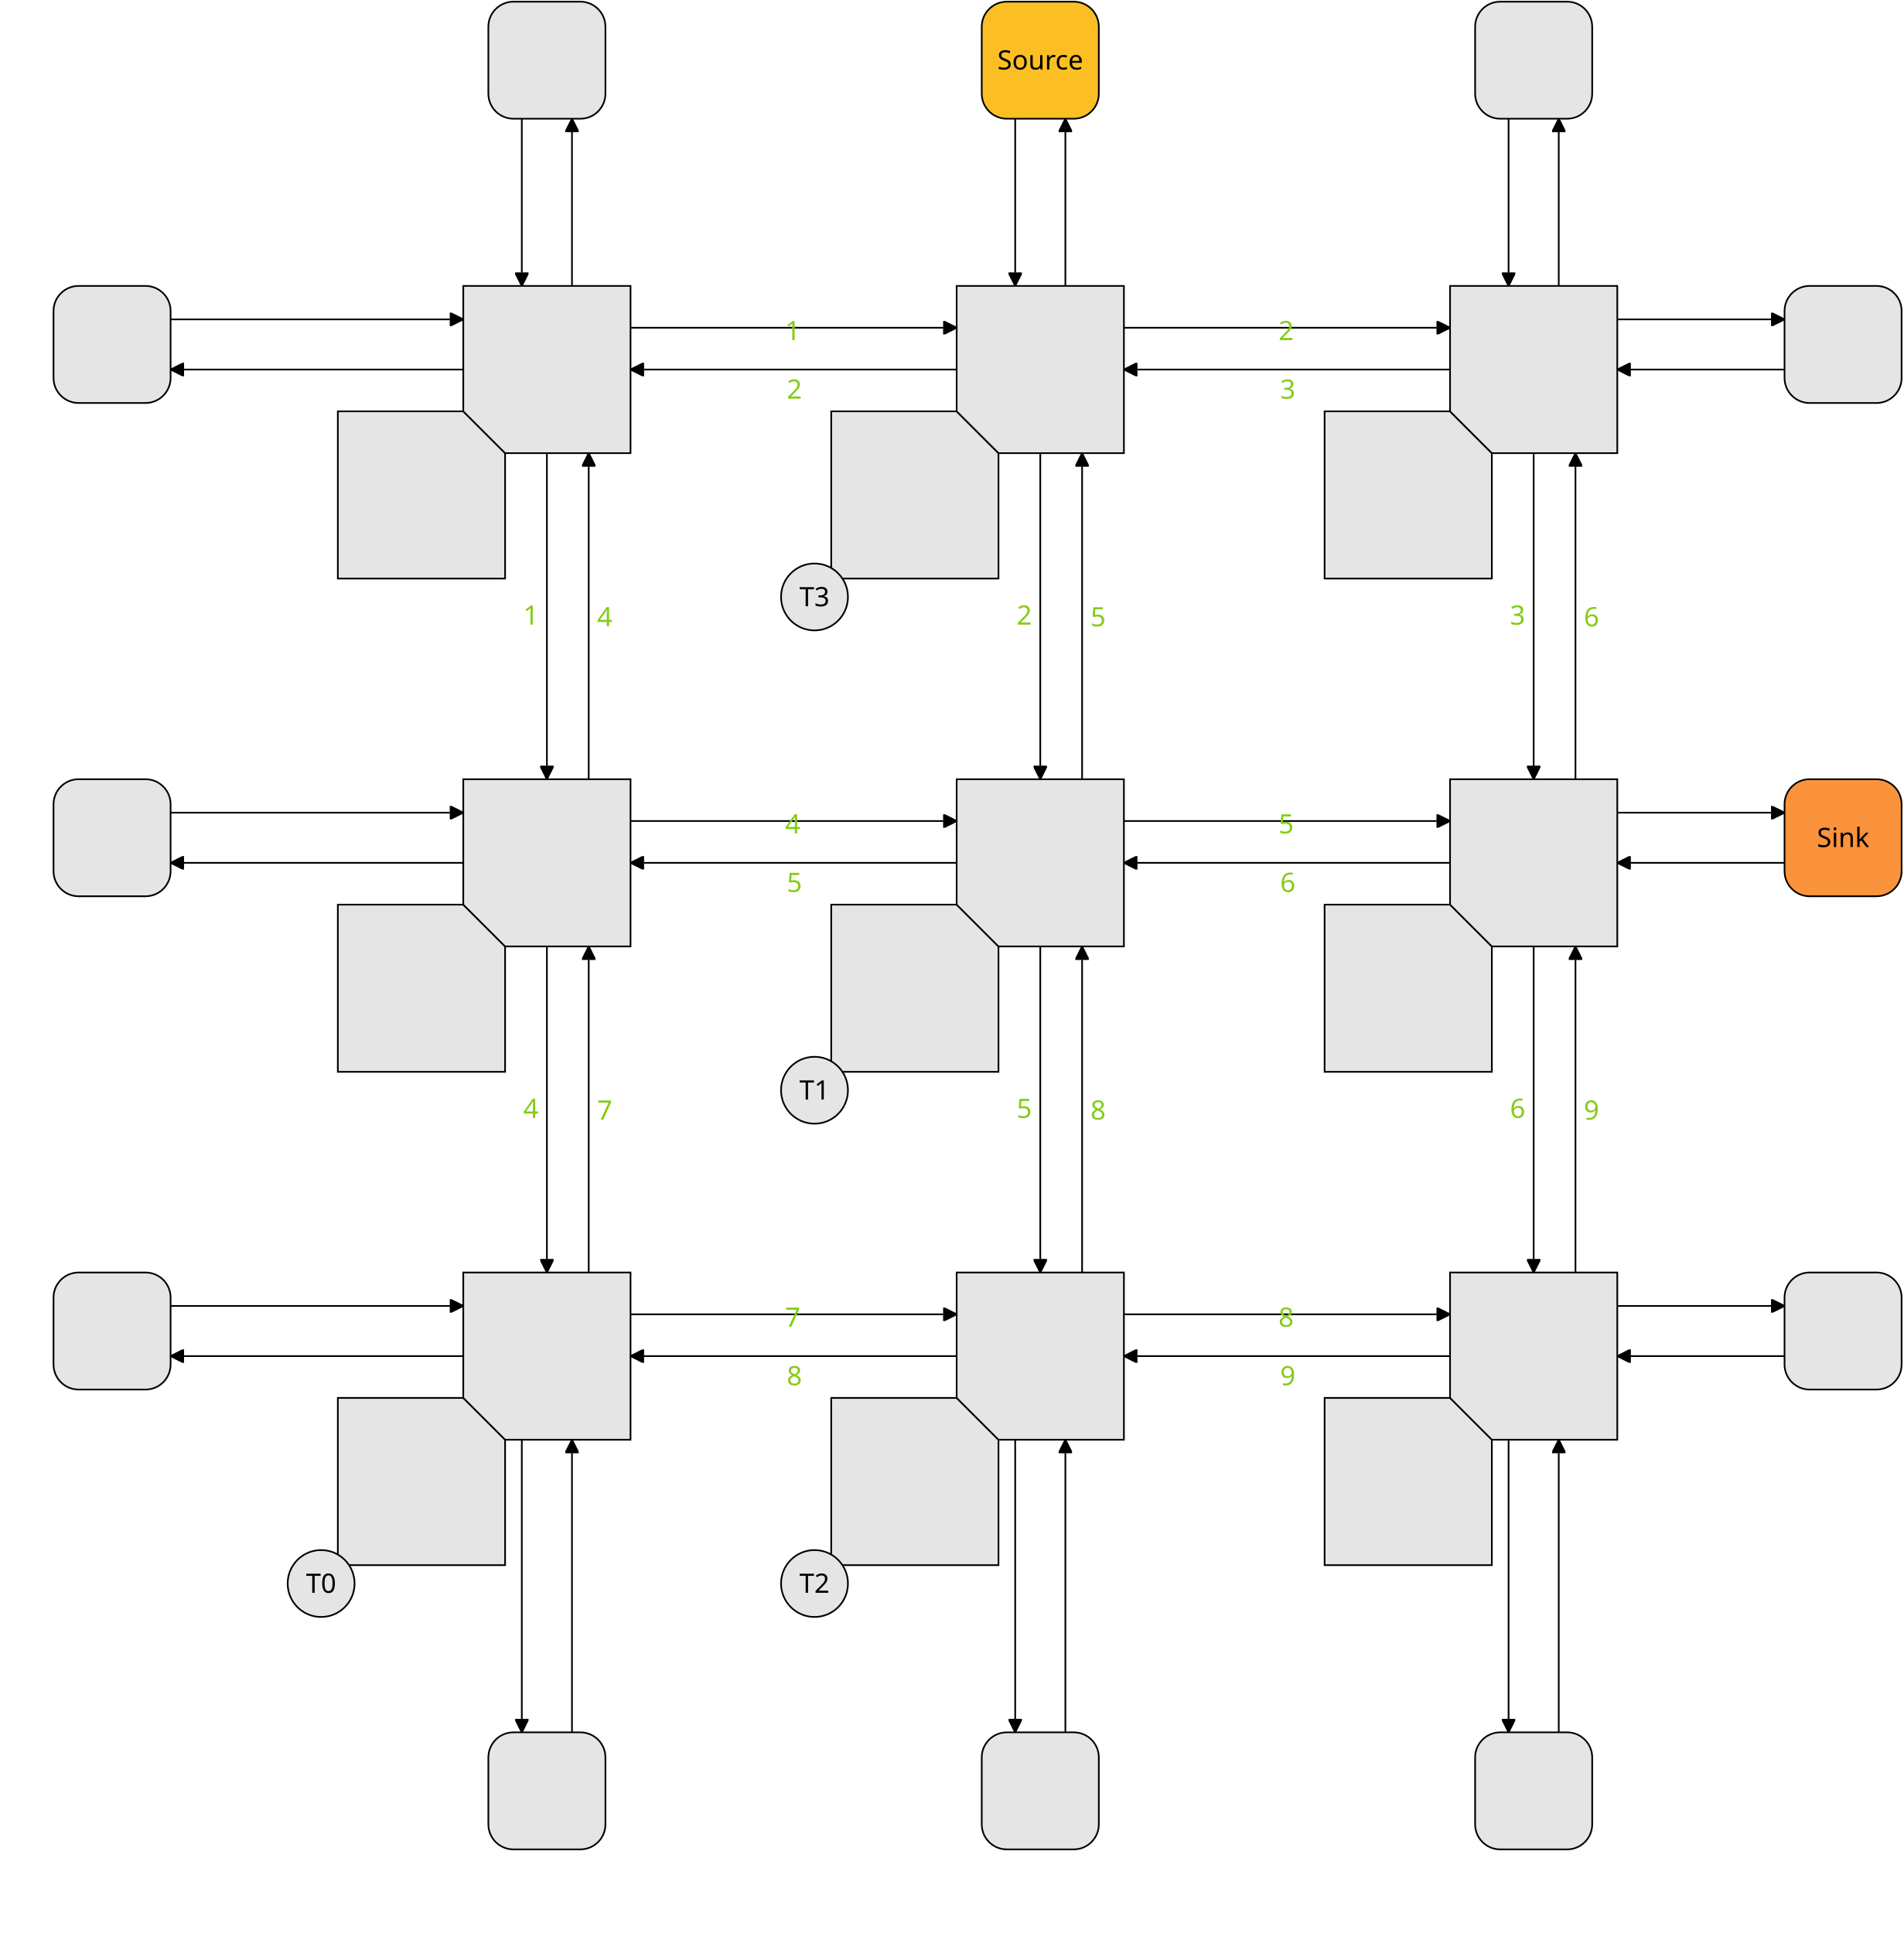
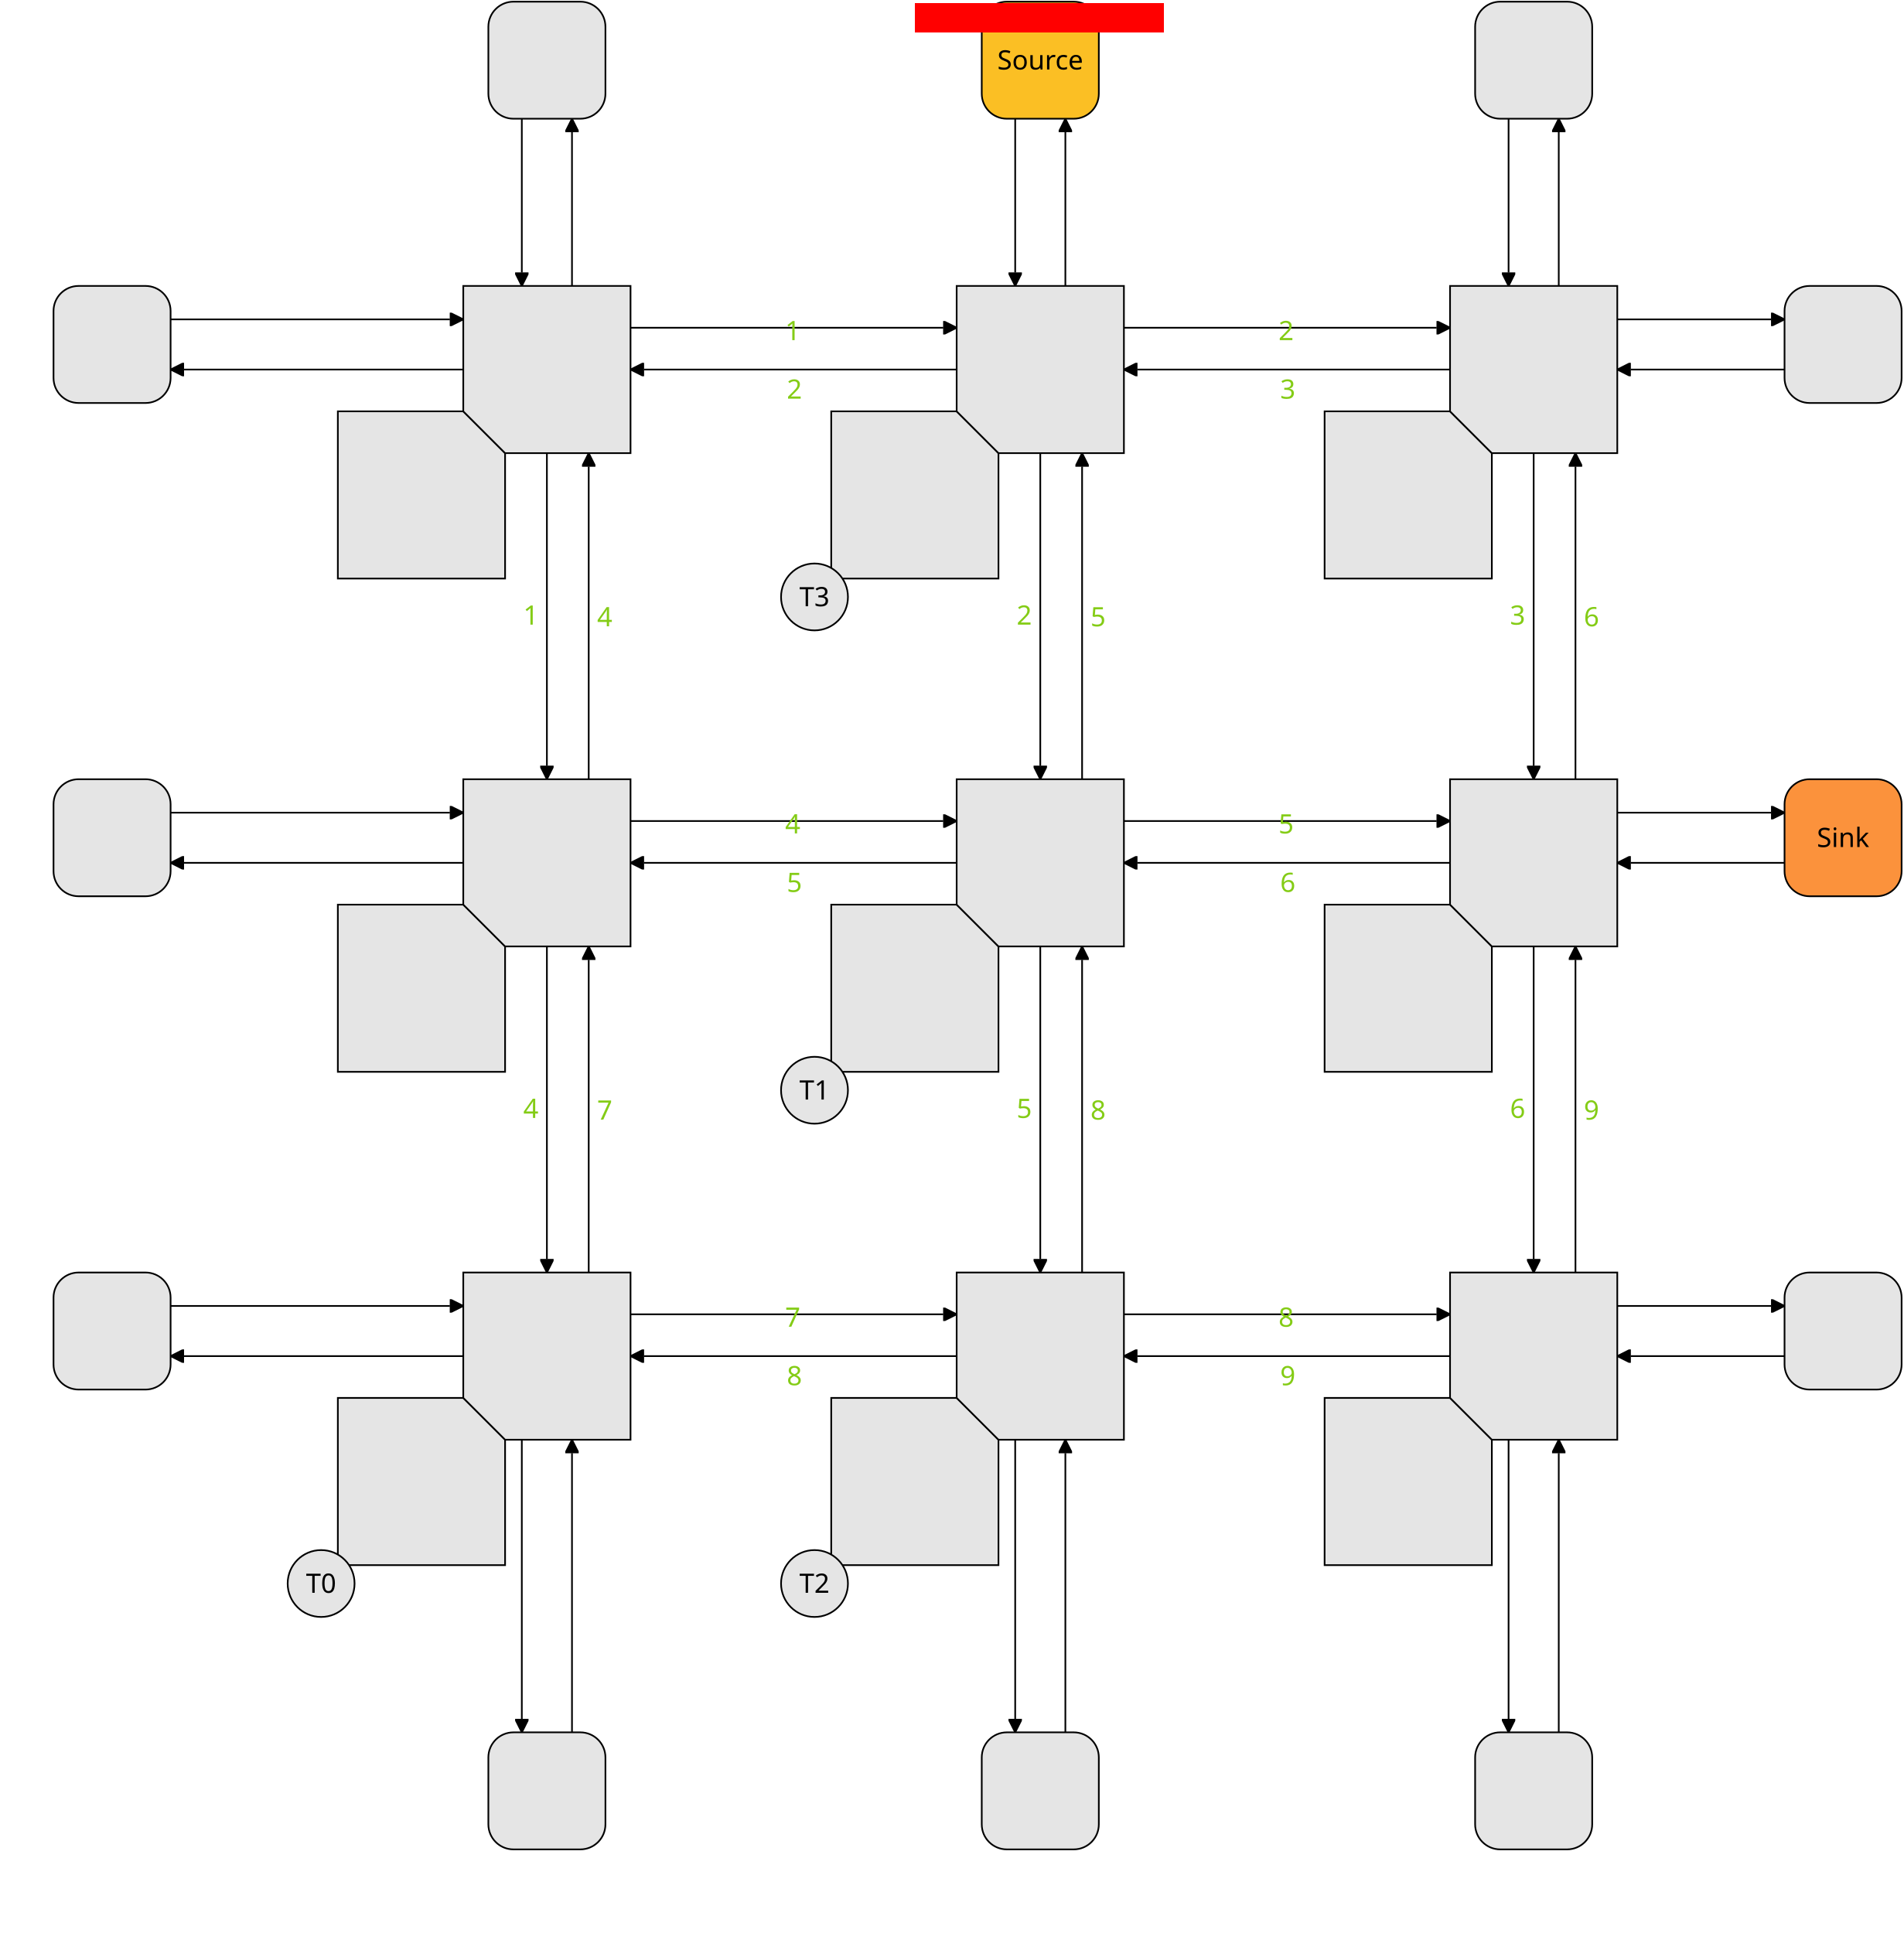
<svg xmlns="http://www.w3.org/2000/svg" preserveAspectRation="xMidYMid meet" class="w-full max-h-full" viewBox="-171 -171 1138 1156">
  <defs>
    <marker id="arrowHead" orient="auto" markerWidth="8" markerHeight="8" refY="4">
      <path d="M0,0 M0,0 V8 L8,4 Z" fill="black" fill-rule="evenodd" stroke="black" stroke-linecap="butt" stroke-width="1" />
    </marker>
+     <rect x="-5" y="5%" width="90%" height="90%" fill="#e5e5e5" id="taskBg" stroke="black" stroke-width="1%" stroke-linecap="butt" />
    <filter x="0" y="0" width="1" height="1" id="textBackground">
      <feFlood flood-color="#e5e5e5" />
      <feComposite in="SourceGraphic" operator="or" />
+     </filter>
+     <filter x="-10%" y="-10%" width="120%" height="120%" id="solid">
+       <feFlood flood-color="red" result="tmp" />
+       <feImage href="#taskBg" result="bg" />
+       <feComposite in="bg" in2="tmp" operator="or" />
    </filter>
  </defs>
  <style>.baseFill{fill: #e5e5e5;}</style>
  <g id="mainGroup">
    <g id="processingGroup">
      <g id="0">
        <path id="c0" d="M31,75 l0,100 l100,0 l0,-75 l-25,-25 l-75,0 Z" class="baseFill" fill-rule="evenodd" stroke="black" stroke-linecap="butt" stroke-width="1" />
        <path id="r0" d="M106,75 l0,-75 l100,0 l0,100 l-75,0 Z" class="baseFill" fill-rule="evenodd" stroke="black" stroke-linecap="butt" stroke-width="1" />
      </g>
      <g id="1">
        <path id="c1" d="M326,75 l0,100 l100,0 l0,-75 l-25,-25 l-75,0 Z" class="baseFill" fill-rule="evenodd" stroke="black" stroke-linecap="butt" stroke-width="1" />
        <path id="r1" d="M401,75 l0,-75 l100,0 l0,100 l-75,0 Z" class="baseFill" fill-rule="evenodd" stroke="black" stroke-linecap="butt" stroke-width="1" />
        <g>
          <circle cx="316" cy="186" r="20" fill="#e5e5e5" stroke="black" stroke-width="1" />
          <text x="316" y="186" font-size="16px" font-family="Roboto Mono" text-anchor="middle" dominant-baseline="middle" fill="black">T3</text>
        </g>
      </g>
      <g id="2">
        <path id="c2" d="M621,75 l0,100 l100,0 l0,-75 l-25,-25 l-75,0 Z" class="baseFill" fill-rule="evenodd" stroke="black" stroke-linecap="butt" stroke-width="1" />
        <path id="r2" d="M696,75 l0,-75 l100,0 l0,100 l-75,0 Z" class="baseFill" fill-rule="evenodd" stroke="black" stroke-linecap="butt" stroke-width="1" />
      </g>
      <g id="3">
        <path id="c3" d="M31,370 l0,100 l100,0 l0,-75 l-25,-25 l-75,0 Z" class="baseFill" fill-rule="evenodd" stroke="black" stroke-linecap="butt" stroke-width="1" />
        <path id="r3" d="M106,370 l0,-75 l100,0 l0,100 l-75,0 Z" class="baseFill" fill-rule="evenodd" stroke="black" stroke-linecap="butt" stroke-width="1" />
      </g>
      <g id="4">
        <path id="c4" d="M326,370 l0,100 l100,0 l0,-75 l-25,-25 l-75,0 Z" class="baseFill" fill-rule="evenodd" stroke="black" stroke-linecap="butt" stroke-width="1" />
        <path id="r4" d="M401,370 l0,-75 l100,0 l0,100 l-75,0 Z" class="baseFill" fill-rule="evenodd" stroke="black" stroke-linecap="butt" stroke-width="1" />
        <g>
          <circle cx="316" cy="481" r="20" fill="#e5e5e5" stroke="black" stroke-width="1" />
          <text x="316" y="481" font-size="16px" font-family="Roboto Mono" text-anchor="middle" dominant-baseline="middle" fill="black">T1</text>
        </g>
      </g>
      <g id="5">
        <path id="c5" d="M621,370 l0,100 l100,0 l0,-75 l-25,-25 l-75,0 Z" class="baseFill" fill-rule="evenodd" stroke="black" stroke-linecap="butt" stroke-width="1" />
        <path id="r5" d="M696,370 l0,-75 l100,0 l0,100 l-75,0 Z" class="baseFill" fill-rule="evenodd" stroke="black" stroke-linecap="butt" stroke-width="1" />
      </g>
      <g id="6">
        <path id="c6" d="M31,665 l0,100 l100,0 l0,-75 l-25,-25 l-75,0 Z" class="baseFill" fill-rule="evenodd" stroke="black" stroke-linecap="butt" stroke-width="1" />
        <path id="r6" d="M106,665 l0,-75 l100,0 l0,100 l-75,0 Z" class="baseFill" fill-rule="evenodd" stroke="black" stroke-linecap="butt" stroke-width="1" />
        <g>
          <circle cx="21" cy="776" r="20" fill="#e5e5e5" stroke="black" stroke-width="1" />
          <text x="21" y="776" font-size="16px" font-family="Roboto Mono" text-anchor="middle" dominant-baseline="middle" fill="black">T0</text>
        </g>
      </g>
      <g id="7">
        <path id="c7" d="M326,665 l0,100 l100,0 l0,-75 l-25,-25 l-75,0 Z" class="baseFill" fill-rule="evenodd" stroke="black" stroke-linecap="butt" stroke-width="1" />
        <path id="r7" d="M401,665 l0,-75 l100,0 l0,100 l-75,0 Z" class="baseFill" fill-rule="evenodd" stroke="black" stroke-linecap="butt" stroke-width="1" />
        <g>
          <circle cx="316" cy="776" r="20" fill="#e5e5e5" stroke="black" stroke-width="1" />
          <text x="316" y="776" font-size="16px" font-family="Roboto Mono" text-anchor="middle" dominant-baseline="middle" fill="black">T2</text>
        </g>
      </g>
      <g id="8">
        <path id="c8" d="M621,665 l0,100 l100,0 l0,-75 l-25,-25 l-75,0 Z" class="baseFill" fill-rule="evenodd" stroke="black" stroke-linecap="butt" stroke-width="1" />
        <path id="r8" d="M696,665 l0,-75 l100,0 l0,100 l-75,0 Z" class="baseFill" fill-rule="evenodd" stroke="black" stroke-linecap="butt" stroke-width="1" />
      </g>
    </g>
    <g>
      <path id="0-1" d="M206,25 h187" fill-rule="evenodd" stroke="black" stroke-linecap="butt" stroke-width="1" marker-end="url(#arrowHead)" />
      <path id="0-3" d="M156,100 v187" fill-rule="evenodd" stroke="black" stroke-linecap="butt" stroke-width="1" marker-end="url(#arrowHead)" />
      <path id="1-0" d="M401,50 h-187" fill-rule="evenodd" stroke="black" stroke-linecap="butt" stroke-width="1" marker-end="url(#arrowHead)" />
      <path id="1-2" d="M501,25 h187" fill-rule="evenodd" stroke="black" stroke-linecap="butt" stroke-width="1" marker-end="url(#arrowHead)" />
      <path id="1-4" d="M451,100 v187" fill-rule="evenodd" stroke="black" stroke-linecap="butt" stroke-width="1" marker-end="url(#arrowHead)" />
      <path id="2-1" d="M696,50 h-187" fill-rule="evenodd" stroke="black" stroke-linecap="butt" stroke-width="1" marker-end="url(#arrowHead)" />
      <path id="2-5" d="M746,100 v187" fill-rule="evenodd" stroke="black" stroke-linecap="butt" stroke-width="1" marker-end="url(#arrowHead)" />
      <path id="3-0" d="M181,295 v-187" fill-rule="evenodd" stroke="black" stroke-linecap="butt" stroke-width="1" marker-end="url(#arrowHead)" />
      <path id="3-4" d="M206,320 h187" fill-rule="evenodd" stroke="black" stroke-linecap="butt" stroke-width="1" marker-end="url(#arrowHead)" />
      <path id="3-6" d="M156,395 v187" fill-rule="evenodd" stroke="black" stroke-linecap="butt" stroke-width="1" marker-end="url(#arrowHead)" />
      <path id="4-1" d="M476,295 v-187" fill-rule="evenodd" stroke="black" stroke-linecap="butt" stroke-width="1" marker-end="url(#arrowHead)" />
      <path id="4-3" d="M401,345 h-187" fill-rule="evenodd" stroke="black" stroke-linecap="butt" stroke-width="1" marker-end="url(#arrowHead)" />
      <path id="4-5" d="M501,320 h187" fill-rule="evenodd" stroke="black" stroke-linecap="butt" stroke-width="1" marker-end="url(#arrowHead)" />
      <path id="4-7" d="M451,395 v187" fill-rule="evenodd" stroke="black" stroke-linecap="butt" stroke-width="1" marker-end="url(#arrowHead)" />
      <path id="5-2" d="M771,295 v-187" fill-rule="evenodd" stroke="black" stroke-linecap="butt" stroke-width="1" marker-end="url(#arrowHead)" />
      <path id="5-4" d="M696,345 h-187" fill-rule="evenodd" stroke="black" stroke-linecap="butt" stroke-width="1" marker-end="url(#arrowHead)" />
      <path id="5-8" d="M746,395 v187" fill-rule="evenodd" stroke="black" stroke-linecap="butt" stroke-width="1" marker-end="url(#arrowHead)" />
      <path id="6-3" d="M181,590 v-187" fill-rule="evenodd" stroke="black" stroke-linecap="butt" stroke-width="1" marker-end="url(#arrowHead)" />
      <path id="6-7" d="M206,615 h187" fill-rule="evenodd" stroke="black" stroke-linecap="butt" stroke-width="1" marker-end="url(#arrowHead)" />
      <path id="7-4" d="M476,590 v-187" fill-rule="evenodd" stroke="black" stroke-linecap="butt" stroke-width="1" marker-end="url(#arrowHead)" />
      <path id="7-6" d="M401,640 h-187" fill-rule="evenodd" stroke="black" stroke-linecap="butt" stroke-width="1" marker-end="url(#arrowHead)" />
      <path id="7-8" d="M501,615 h187" fill-rule="evenodd" stroke="black" stroke-linecap="butt" stroke-width="1" marker-end="url(#arrowHead)" />
      <path id="8-5" d="M771,590 v-187" fill-rule="evenodd" stroke="black" stroke-linecap="butt" stroke-width="1" marker-end="url(#arrowHead)" />
      <path id="8-7" d="M696,640 h-187" fill-rule="evenodd" stroke="black" stroke-linecap="butt" stroke-width="1" marker-end="url(#arrowHead)" />
    </g>
    <g id="information">
      <g>
        <g clip-path="path('m0,0 l0,100 l98,0 l0,-75 l-25,-25 l-75,0 Z')" />
        <g clip-path="path('m0,0 l0,74 l25,25 l73,0 l0,-100 Z')" />
        <text x="151" y="197" font-size="16px" font-family="Roboto Mono" text-anchor="end" dominant-baseline="middle" fill="#84cc16">1</text>
        <text x="303" y="20" font-size="16px" font-family="Roboto Mono" text-anchor="middle" dominant-baseline="text-top" fill="#84cc16">1</text>
      </g>
      <g>
        <g clip-path="path('m0,0 l0,100 l98,0 l0,-75 l-25,-25 l-75,0 Z')" />
        <g clip-path="path('m0,0 l0,74 l25,25 l73,0 l0,-100 Z')" />
        <text x="446" y="197" font-size="16px" font-family="Roboto Mono" text-anchor="end" dominant-baseline="middle" fill="#84cc16">2</text>
        <text x="304" y="55" font-size="16px" font-family="Roboto Mono" text-anchor="middle" dominant-baseline="hanging" fill="#84cc16">2</text>
        <text x="598" y="20" font-size="16px" font-family="Roboto Mono" text-anchor="middle" dominant-baseline="text-top" fill="#84cc16">2</text>
      </g>
      <g>
        <g clip-path="path('m0,0 l0,100 l98,0 l0,-75 l-25,-25 l-75,0 Z')" />
        <g clip-path="path('m0,0 l0,74 l25,25 l73,0 l0,-100 Z')" />
        <text x="741" y="197" font-size="16px" font-family="Roboto Mono" text-anchor="end" dominant-baseline="middle" fill="#84cc16">3</text>
        <text x="599" y="55" font-size="16px" font-family="Roboto Mono" text-anchor="middle" dominant-baseline="hanging" fill="#84cc16">3</text>
      </g>
      <g>
        <g clip-path="path('m0,0 l0,100 l98,0 l0,-75 l-25,-25 l-75,0 Z')" />
        <g clip-path="path('m0,0 l0,74 l25,25 l73,0 l0,-100 Z')" />
        <text x="186" y="198" font-size="16px" font-family="Roboto Mono" text-anchor="start" dominant-baseline="middle" fill="#84cc16">4</text>
        <text x="151" y="492" font-size="16px" font-family="Roboto Mono" text-anchor="end" dominant-baseline="middle" fill="#84cc16">4</text>
        <text x="303" y="315" font-size="16px" font-family="Roboto Mono" text-anchor="middle" dominant-baseline="text-top" fill="#84cc16">4</text>
      </g>
      <g>
        <g clip-path="path('m0,0 l0,100 l98,0 l0,-75 l-25,-25 l-75,0 Z')" />
        <g clip-path="path('m0,0 l0,74 l25,25 l73,0 l0,-100 Z')" />
        <text x="481" y="198" font-size="16px" font-family="Roboto Mono" text-anchor="start" dominant-baseline="middle" fill="#84cc16">5</text>
        <text x="446" y="492" font-size="16px" font-family="Roboto Mono" text-anchor="end" dominant-baseline="middle" fill="#84cc16">5</text>
        <text x="304" y="350" font-size="16px" font-family="Roboto Mono" text-anchor="middle" dominant-baseline="hanging" fill="#84cc16">5</text>
        <text x="598" y="315" font-size="16px" font-family="Roboto Mono" text-anchor="middle" dominant-baseline="text-top" fill="#84cc16">5</text>
      </g>
      <g>
        <g clip-path="path('m0,0 l0,100 l98,0 l0,-75 l-25,-25 l-75,0 Z')" />
        <g clip-path="path('m0,0 l0,74 l25,25 l73,0 l0,-100 Z')" />
        <text x="776" y="198" font-size="16px" font-family="Roboto Mono" text-anchor="start" dominant-baseline="middle" fill="#84cc16">6</text>
        <text x="741" y="492" font-size="16px" font-family="Roboto Mono" text-anchor="end" dominant-baseline="middle" fill="#84cc16">6</text>
        <text x="599" y="350" font-size="16px" font-family="Roboto Mono" text-anchor="middle" dominant-baseline="hanging" fill="#84cc16">6</text>
      </g>
      <g>
        <g clip-path="path('m0,0 l0,100 l98,0 l0,-75 l-25,-25 l-75,0 Z')" />
        <g clip-path="path('m0,0 l0,74 l25,25 l73,0 l0,-100 Z')" />
        <text x="186" y="493" font-size="16px" font-family="Roboto Mono" text-anchor="start" dominant-baseline="middle" fill="#84cc16">7</text>
        <text x="303" y="610" font-size="16px" font-family="Roboto Mono" text-anchor="middle" dominant-baseline="text-top" fill="#84cc16">7</text>
      </g>
      <g>
        <g clip-path="path('m0,0 l0,100 l98,0 l0,-75 l-25,-25 l-75,0 Z')" />
        <g clip-path="path('m0,0 l0,74 l25,25 l73,0 l0,-100 Z')" />
        <text x="481" y="493" font-size="16px" font-family="Roboto Mono" text-anchor="start" dominant-baseline="middle" fill="#84cc16">8</text>
        <text x="304" y="645" font-size="16px" font-family="Roboto Mono" text-anchor="middle" dominant-baseline="hanging" fill="#84cc16">8</text>
        <text x="598" y="610" font-size="16px" font-family="Roboto Mono" text-anchor="middle" dominant-baseline="text-top" fill="#84cc16">8</text>
      </g>
      <g>
        <g clip-path="path('m0,0 l0,100 l98,0 l0,-75 l-25,-25 l-75,0 Z')" />
        <g clip-path="path('m0,0 l0,74 l25,25 l73,0 l0,-100 Z')" />
        <text x="776" y="493" font-size="16px" font-family="Roboto Mono" text-anchor="start" dominant-baseline="middle" fill="#84cc16">9</text>
        <text x="599" y="645" font-size="16px" font-family="Roboto Mono" text-anchor="middle" dominant-baseline="hanging" fill="#84cc16">9</text>
      </g>
    </g>
    <g id="sinksSources">
      <g>
        <rect x="121" y="-170" width="70" height="70" rx="15" fill="#e5e5e5" stroke="black" stroke-width="1" />
        <path d="M171,0 v-92" fill-rule="evenodd" stroke="black" stroke-linecap="butt" stroke-width="1" marker-end="url(#arrowHead)" />
        <path d="M141,-100 v92" fill-rule="evenodd" stroke="black" stroke-linecap="butt" stroke-width="1" marker-end="url(#arrowHead)" />
      </g>
      <g>
        <rect x="-139" y="0" width="70" height="70" rx="15" fill="#e5e5e5" stroke="black" stroke-width="1" />
        <path d="M106,50 h-167" fill-rule="evenodd" stroke="black" stroke-linecap="butt" stroke-width="1" marker-end="url(#arrowHead)" />
        <path d="M-69,20 h167" fill-rule="evenodd" stroke="black" stroke-linecap="butt" stroke-width="1" marker-end="url(#arrowHead)" />
      </g>
      <g>
        <rect x="416" y="-170" width="70" height="70" rx="15" fill="#fbbf24" stroke="black" stroke-width="1" />
        <text x="451" y="-135" font-size="16px" font-family="Roboto Mono" text-anchor="middle" dominant-baseline="middle" fill="black">Source</text>
+         <text x="451" y="-160" text-anchor="middle" dominant-baseline="middle" font-size="16px" font-family="mono" filter="url(#solid)">T55, T22, T31</text>
        <path d="M466,0 v-92" fill-rule="evenodd" stroke="black" stroke-linecap="butt" stroke-width="1" marker-end="url(#arrowHead)" />
        <path d="M436,-100 v92" fill-rule="evenodd" stroke="black" stroke-linecap="butt" stroke-width="1" marker-end="url(#arrowHead)" />
      </g>
      <g>
        <rect x="711" y="-170" width="70" height="70" rx="15" fill="#e5e5e5" stroke="black" stroke-width="1" />
        <path d="M761,0 v-92" fill-rule="evenodd" stroke="black" stroke-linecap="butt" stroke-width="1" marker-end="url(#arrowHead)" />
        <path d="M731,-100 v92" fill-rule="evenodd" stroke="black" stroke-linecap="butt" stroke-width="1" marker-end="url(#arrowHead)" />
      </g>
      <g>
        <rect x="896" y="0" width="70" height="70" rx="15" fill="#e5e5e5" stroke="black" stroke-width="1" />
        <path d="M796,20 h92" fill-rule="evenodd" stroke="black" stroke-linecap="butt" stroke-width="1" marker-end="url(#arrowHead)" />
        <path d="M896,50 h-92" fill-rule="evenodd" stroke="black" stroke-linecap="butt" stroke-width="1" marker-end="url(#arrowHead)" />
      </g>
      <g>
        <rect x="-139" y="295" width="70" height="70" rx="15" fill="#e5e5e5" stroke="black" stroke-width="1" />
        <path d="M106,345 h-167" fill-rule="evenodd" stroke="black" stroke-linecap="butt" stroke-width="1" marker-end="url(#arrowHead)" />
        <path d="M-69,315 h167" fill-rule="evenodd" stroke="black" stroke-linecap="butt" stroke-width="1" marker-end="url(#arrowHead)" />
      </g>
      <g>
        <rect x="896" y="295" width="70" height="70" rx="15" fill="#fb923c" stroke="black" stroke-width="1" />
        <text x="931" y="330" font-size="16px" font-family="Roboto Mono" text-anchor="middle" dominant-baseline="middle" fill="black">Sink</text>
        <path d="M796,315 h92" fill-rule="evenodd" stroke="black" stroke-linecap="butt" stroke-width="1" marker-end="url(#arrowHead)" />
        <path d="M896,345 h-92" fill-rule="evenodd" stroke="black" stroke-linecap="butt" stroke-width="1" marker-end="url(#arrowHead)" />
      </g>
      <g>
        <rect x="121" y="865" width="70" height="70" rx="15" fill="#e5e5e5" stroke="black" stroke-width="1" />
        <path d="M141,690 v167" fill-rule="evenodd" stroke="black" stroke-linecap="butt" stroke-width="1" marker-end="url(#arrowHead)" />
        <path d="M171,865 v-167" fill-rule="evenodd" stroke="black" stroke-linecap="butt" stroke-width="1" marker-end="url(#arrowHead)" />
      </g>
      <g>
        <rect x="-139" y="590" width="70" height="70" rx="15" fill="#e5e5e5" stroke="black" stroke-width="1" />
        <path d="M106,640 h-167" fill-rule="evenodd" stroke="black" stroke-linecap="butt" stroke-width="1" marker-end="url(#arrowHead)" />
        <path d="M-69,610 h167" fill-rule="evenodd" stroke="black" stroke-linecap="butt" stroke-width="1" marker-end="url(#arrowHead)" />
      </g>
      <g>
        <rect x="416" y="865" width="70" height="70" rx="15" fill="#e5e5e5" stroke="black" stroke-width="1" />
        <path d="M436,690 v167" fill-rule="evenodd" stroke="black" stroke-linecap="butt" stroke-width="1" marker-end="url(#arrowHead)" />
        <path d="M466,865 v-167" fill-rule="evenodd" stroke="black" stroke-linecap="butt" stroke-width="1" marker-end="url(#arrowHead)" />
      </g>
      <g>
        <rect x="711" y="865" width="70" height="70" rx="15" fill="#e5e5e5" stroke="black" stroke-width="1" />
        <path d="M731,690 v167" fill-rule="evenodd" stroke="black" stroke-linecap="butt" stroke-width="1" marker-end="url(#arrowHead)" />
        <path d="M761,865 v-167" fill-rule="evenodd" stroke="black" stroke-linecap="butt" stroke-width="1" marker-end="url(#arrowHead)" />
      </g>
      <g>
        <rect x="896" y="590" width="70" height="70" rx="15" fill="#e5e5e5" stroke="black" stroke-width="1" />
        <path d="M796,610 h92" fill-rule="evenodd" stroke="black" stroke-linecap="butt" stroke-width="1" marker-end="url(#arrowHead)" />
        <path d="M896,640 h-92" fill-rule="evenodd" stroke="black" stroke-linecap="butt" stroke-width="1" marker-end="url(#arrowHead)" />
      </g>
    </g>
  </g>
  <rect width="100%" height="100%" fill="none" stroke="#ff0000" stroke-width="1" opacity="0" />
</svg>
